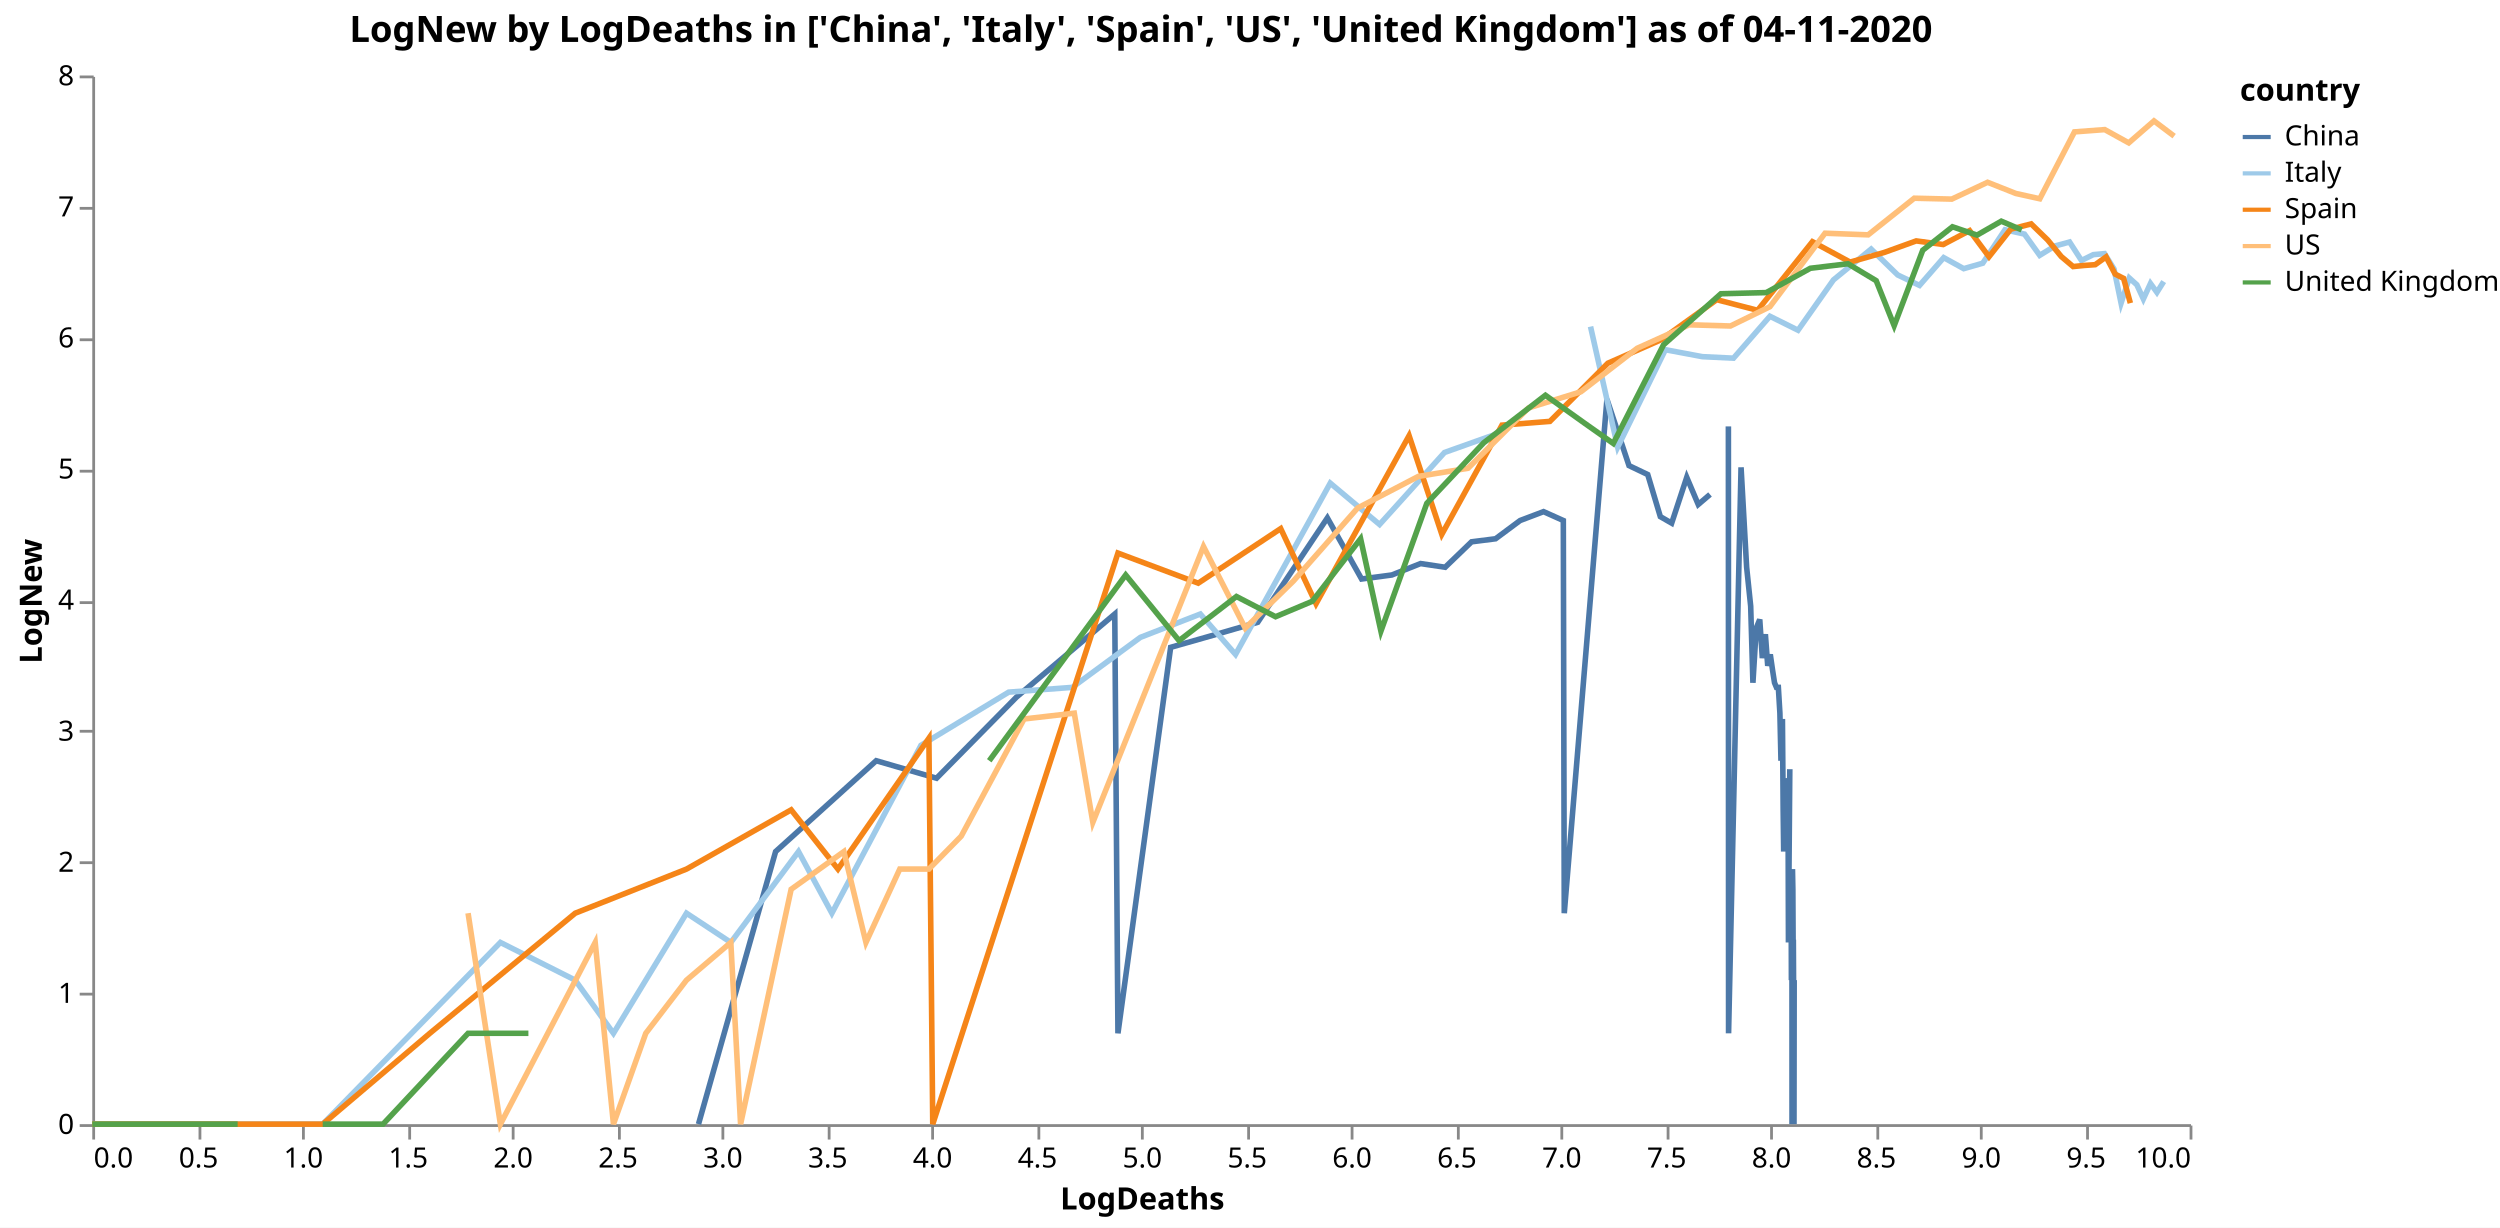
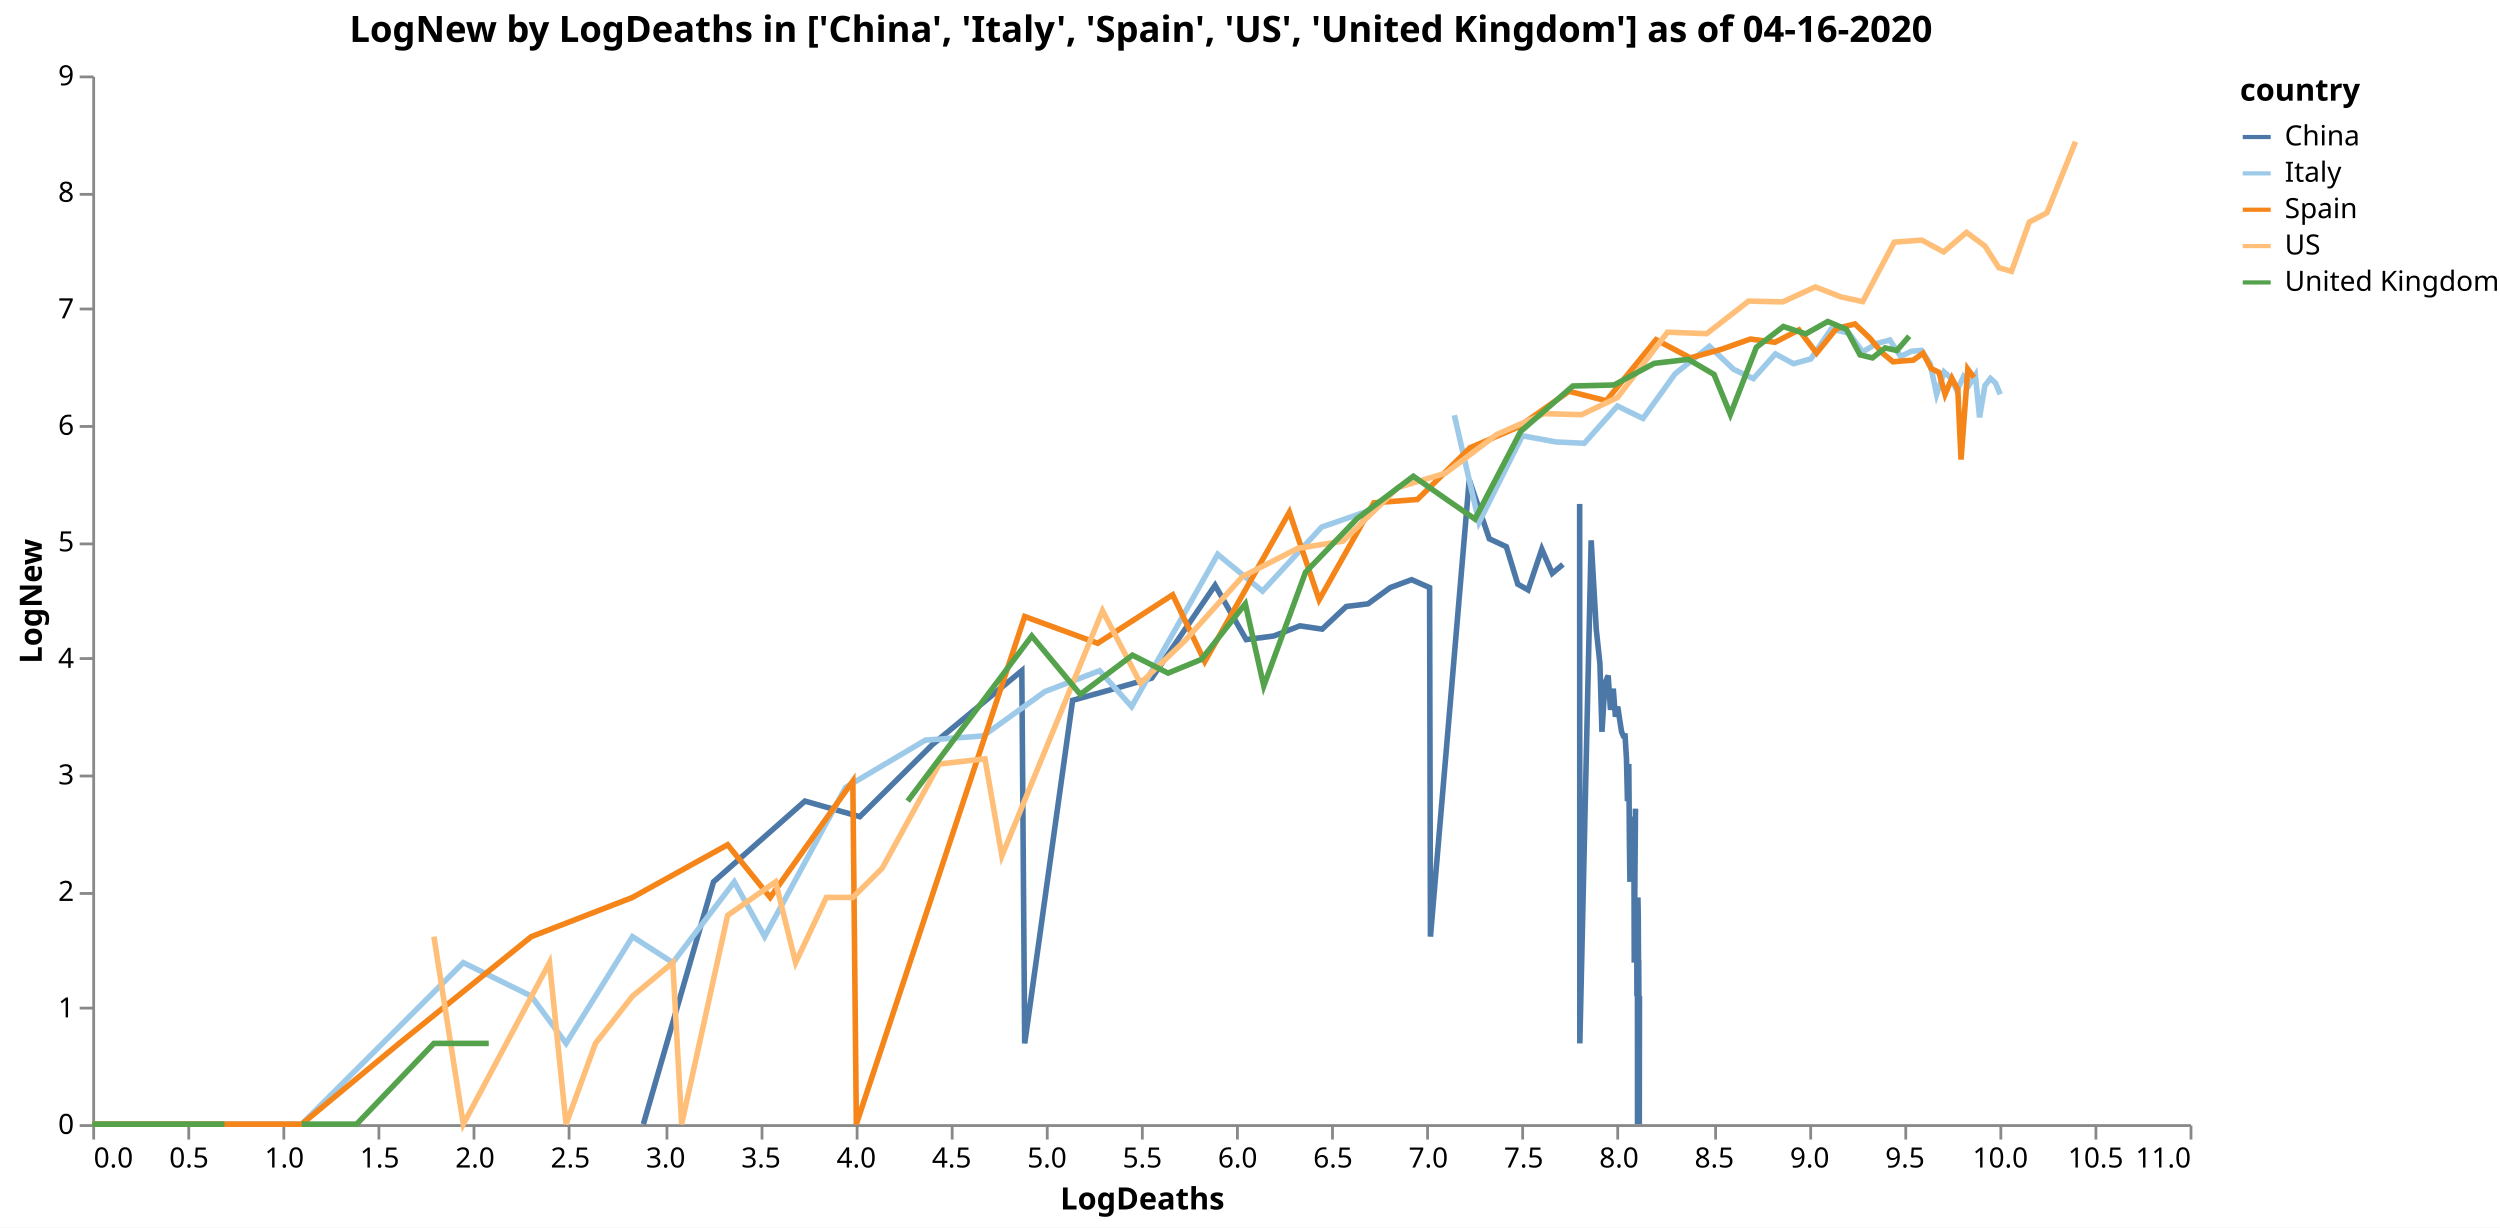
<svg xmlns="http://www.w3.org/2000/svg" class="marks" width="894" height="439" viewBox="0 0 894 439" version="1.1">
  <rect width="894" height="439" style="fill: white;" />
  <g transform="translate(33,27)">
    <g class="mark-group role-frame root">
      <g transform="translate(0,0)">
        <path class="background" d="M0,0h750v375h-750Z" style="fill: none; stroke: #ddd; stroke-width: 0;" />
        <g>
          <g class="mark-group role-axis">
            <g transform="translate(0.5,375.5)">
              <path class="background" d="M0,0h0v0h0Z" style="pointer-events: none; fill: none;" />
              <g>
                <g class="mark-rule role-axis-tick" style="pointer-events: none;">
                  <line transform="translate(0,0)" x2="0" y2="5" style="fill: none; stroke: #888; stroke-width: 1; opacity: 1;" />
-                   <line transform="translate(38,0)" x2="0" y2="5" style="fill: none; stroke: #888; stroke-width: 1; opacity: 1;" />
-                   <line transform="translate(75,0)" x2="0" y2="5" style="fill: none; stroke: #888; stroke-width: 1; opacity: 1;" />
-                   <line transform="translate(113,0)" x2="0" y2="5" style="fill: none; stroke: #888; stroke-width: 1; opacity: 1;" />
-                   <line transform="translate(150,0)" x2="0" y2="5" style="fill: none; stroke: #888; stroke-width: 1; opacity: 1;" />
-                   <line transform="translate(188,0)" x2="0" y2="5" style="fill: none; stroke: #888; stroke-width: 1; opacity: 1;" />
-                   <line transform="translate(225,0)" x2="0" y2="5" style="fill: none; stroke: #888; stroke-width: 1; opacity: 1;" />
-                   <line transform="translate(263,0)" x2="0" y2="5" style="fill: none; stroke: #888; stroke-width: 1; opacity: 1;" />
-                   <line transform="translate(300,0)" x2="0" y2="5" style="fill: none; stroke: #888; stroke-width: 1; opacity: 1;" />
-                   <line transform="translate(338,0)" x2="0" y2="5" style="fill: none; stroke: #888; stroke-width: 1; opacity: 1;" />
+                   <line transform="translate(34,0)" x2="0" y2="5" style="fill: none; stroke: #888; stroke-width: 1; opacity: 1;" />
+                   <line transform="translate(68,0)" x2="0" y2="5" style="fill: none; stroke: #888; stroke-width: 1; opacity: 1;" />
+                   <line transform="translate(102,0)" x2="0" y2="5" style="fill: none; stroke: #888; stroke-width: 1; opacity: 1;" />
+                   <line transform="translate(136,0)" x2="0" y2="5" style="fill: none; stroke: #888; stroke-width: 1; opacity: 1;" />
+                   <line transform="translate(170,0)" x2="0" y2="5" style="fill: none; stroke: #888; stroke-width: 1; opacity: 1;" />
+                   <line transform="translate(205,0)" x2="0" y2="5" style="fill: none; stroke: #888; stroke-width: 1; opacity: 1;" />
+                   <line transform="translate(239,0)" x2="0" y2="5" style="fill: none; stroke: #888; stroke-width: 1; opacity: 1;" />
+                   <line transform="translate(273,0)" x2="0" y2="5" style="fill: none; stroke: #888; stroke-width: 1; opacity: 1;" />
+                   <line transform="translate(307,0)" x2="0" y2="5" style="fill: none; stroke: #888; stroke-width: 1; opacity: 1;" />
+                   <line transform="translate(341,0)" x2="0" y2="5" style="fill: none; stroke: #888; stroke-width: 1; opacity: 1;" />
                  <line transform="translate(375,0)" x2="0" y2="5" style="fill: none; stroke: #888; stroke-width: 1; opacity: 1;" />
-                   <line transform="translate(413,0)" x2="0" y2="5" style="fill: none; stroke: #888; stroke-width: 1; opacity: 1;" />
-                   <line transform="translate(450,0)" x2="0" y2="5" style="fill: none; stroke: #888; stroke-width: 1; opacity: 1;" />
-                   <line transform="translate(488,0)" x2="0" y2="5" style="fill: none; stroke: #888; stroke-width: 1; opacity: 1;" />
-                   <line transform="translate(525,0)" x2="0" y2="5" style="fill: none; stroke: #888; stroke-width: 1; opacity: 1;" />
-                   <line transform="translate(563,0)" x2="0" y2="5" style="fill: none; stroke: #888; stroke-width: 1; opacity: 1;" />
-                   <line transform="translate(600,0)" x2="0" y2="5" style="fill: none; stroke: #888; stroke-width: 1; opacity: 1;" />
-                   <line transform="translate(638,0)" x2="0" y2="5" style="fill: none; stroke: #888; stroke-width: 1; opacity: 1;" />
-                   <line transform="translate(675,0)" x2="0" y2="5" style="fill: none; stroke: #888; stroke-width: 1; opacity: 1;" />
-                   <line transform="translate(713,0)" x2="0" y2="5" style="fill: none; stroke: #888; stroke-width: 1; opacity: 1;" />
+                   <line transform="translate(409,0)" x2="0" y2="5" style="fill: none; stroke: #888; stroke-width: 1; opacity: 1;" />
+                   <line transform="translate(443,0)" x2="0" y2="5" style="fill: none; stroke: #888; stroke-width: 1; opacity: 1;" />
+                   <line transform="translate(477,0)" x2="0" y2="5" style="fill: none; stroke: #888; stroke-width: 1; opacity: 1;" />
+                   <line transform="translate(511,0)" x2="0" y2="5" style="fill: none; stroke: #888; stroke-width: 1; opacity: 1;" />
+                   <line transform="translate(545,0)" x2="0" y2="5" style="fill: none; stroke: #888; stroke-width: 1; opacity: 1;" />
+                   <line transform="translate(580,0)" x2="0" y2="5" style="fill: none; stroke: #888; stroke-width: 1; opacity: 1;" />
+                   <line transform="translate(614,0)" x2="0" y2="5" style="fill: none; stroke: #888; stroke-width: 1; opacity: 1;" />
+                   <line transform="translate(648,0)" x2="0" y2="5" style="fill: none; stroke: #888; stroke-width: 1; opacity: 1;" />
+                   <line transform="translate(682,0)" x2="0" y2="5" style="fill: none; stroke: #888; stroke-width: 1; opacity: 1;" />
+                   <line transform="translate(716,0)" x2="0" y2="5" style="fill: none; stroke: #888; stroke-width: 1; opacity: 1;" />
                  <line transform="translate(750,0)" x2="0" y2="5" style="fill: none; stroke: #888; stroke-width: 1; opacity: 1;" />
                </g>
                <g class="mark-text role-axis-label" style="pointer-events: none;">
                  <text text-anchor="start" transform="translate(0,15)" style="font-family: sans-serif; font-size: 10px; fill: #000; opacity: 1;">0.0</text>
-                   <text text-anchor="middle" transform="translate(37.5,15)" style="font-family: sans-serif; font-size: 10px; fill: #000; opacity: 1;">0.5</text>
-                   <text text-anchor="middle" transform="translate(75,15)" style="font-family: sans-serif; font-size: 10px; fill: #000; opacity: 1;">1.0</text>
-                   <text text-anchor="middle" transform="translate(112.5,15)" style="font-family: sans-serif; font-size: 10px; fill: #000; opacity: 1;">1.5</text>
-                   <text text-anchor="middle" transform="translate(150,15)" style="font-family: sans-serif; font-size: 10px; fill: #000; opacity: 1;">2.0</text>
-                   <text text-anchor="middle" transform="translate(187.5,15)" style="font-family: sans-serif; font-size: 10px; fill: #000; opacity: 1;">2.5</text>
-                   <text text-anchor="middle" transform="translate(225,15)" style="font-family: sans-serif; font-size: 10px; fill: #000; opacity: 1;">3.0</text>
-                   <text text-anchor="middle" transform="translate(262.5,15)" style="font-family: sans-serif; font-size: 10px; fill: #000; opacity: 1;">3.5</text>
-                   <text text-anchor="middle" transform="translate(300,15)" style="font-family: sans-serif; font-size: 10px; fill: #000; opacity: 1;">4.0</text>
-                   <text text-anchor="middle" transform="translate(337.5,15)" style="font-family: sans-serif; font-size: 10px; fill: #000; opacity: 1;">4.5</text>
-                   <text text-anchor="middle" transform="translate(375,15)" style="font-family: sans-serif; font-size: 10px; fill: #000; opacity: 1;">5.0</text>
-                   <text text-anchor="middle" transform="translate(412.5,15)" style="font-family: sans-serif; font-size: 10px; fill: #000; opacity: 1;">5.5</text>
-                   <text text-anchor="middle" transform="translate(450,15)" style="font-family: sans-serif; font-size: 10px; fill: #000; opacity: 1;">6.0</text>
-                   <text text-anchor="middle" transform="translate(487.5,15)" style="font-family: sans-serif; font-size: 10px; fill: #000; opacity: 1;">6.5</text>
-                   <text text-anchor="middle" transform="translate(525,15)" style="font-family: sans-serif; font-size: 10px; fill: #000; opacity: 1;">7.0</text>
-                   <text text-anchor="middle" transform="translate(562.5,15)" style="font-family: sans-serif; font-size: 10px; fill: #000; opacity: 1;">7.5</text>
-                   <text text-anchor="middle" transform="translate(600,15)" style="font-family: sans-serif; font-size: 10px; fill: #000; opacity: 1;">8.0</text>
-                   <text text-anchor="middle" transform="translate(637.5,15)" style="font-family: sans-serif; font-size: 10px; fill: #000; opacity: 1;">8.5</text>
-                   <text text-anchor="middle" transform="translate(675,15)" style="font-family: sans-serif; font-size: 10px; fill: #000; opacity: 1;">9.0</text>
-                   <text text-anchor="middle" transform="translate(712.5,15)" style="font-family: sans-serif; font-size: 10px; fill: #000; opacity: 1;">9.5</text>
-                   <text text-anchor="end" transform="translate(750,15)" style="font-family: sans-serif; font-size: 10px; fill: #000; opacity: 1;">10.0</text>
+                   <text text-anchor="middle" transform="translate(34.09091,15)" style="font-family: sans-serif; font-size: 10px; fill: #000; opacity: 1;">0.5</text>
+                   <text text-anchor="middle" transform="translate(68.18182,15)" style="font-family: sans-serif; font-size: 10px; fill: #000; opacity: 1;">1.0</text>
+                   <text text-anchor="middle" transform="translate(102.2727,15)" style="font-family: sans-serif; font-size: 10px; fill: #000; opacity: 1;">1.5</text>
+                   <text text-anchor="middle" transform="translate(136.3636,15)" style="font-family: sans-serif; font-size: 10px; fill: #000; opacity: 1;">2.0</text>
+                   <text text-anchor="middle" transform="translate(170.4545,15)" style="font-family: sans-serif; font-size: 10px; fill: #000; opacity: 1;">2.5</text>
+                   <text text-anchor="middle" transform="translate(204.5455,15)" style="font-family: sans-serif; font-size: 10px; fill: #000; opacity: 1;">3.0</text>
+                   <text text-anchor="middle" transform="translate(238.6364,15)" style="font-family: sans-serif; font-size: 10px; fill: #000; opacity: 1;">3.5</text>
+                   <text text-anchor="middle" transform="translate(272.7273,15)" style="font-family: sans-serif; font-size: 10px; fill: #000; opacity: 1;">4.0</text>
+                   <text text-anchor="middle" transform="translate(306.8182,15)" style="font-family: sans-serif; font-size: 10px; fill: #000; opacity: 1;">4.5</text>
+                   <text text-anchor="middle" transform="translate(340.9091,15)" style="font-family: sans-serif; font-size: 10px; fill: #000; opacity: 1;">5.0</text>
+                   <text text-anchor="middle" transform="translate(375,15)" style="font-family: sans-serif; font-size: 10px; fill: #000; opacity: 1;">5.5</text>
+                   <text text-anchor="middle" transform="translate(409.0909,15)" style="font-family: sans-serif; font-size: 10px; fill: #000; opacity: 1;">6.0</text>
+                   <text text-anchor="middle" transform="translate(443.1818,15)" style="font-family: sans-serif; font-size: 10px; fill: #000; opacity: 1;">6.5</text>
+                   <text text-anchor="middle" transform="translate(477.2727,15)" style="font-family: sans-serif; font-size: 10px; fill: #000; opacity: 1;">7.0</text>
+                   <text text-anchor="middle" transform="translate(511.3636,15)" style="font-family: sans-serif; font-size: 10px; fill: #000; opacity: 1;">7.5</text>
+                   <text text-anchor="middle" transform="translate(545.4545,15)" style="font-family: sans-serif; font-size: 10px; fill: #000; opacity: 1;">8.0</text>
+                   <text text-anchor="middle" transform="translate(579.5455,15)" style="font-family: sans-serif; font-size: 10px; fill: #000; opacity: 1;">8.5</text>
+                   <text text-anchor="middle" transform="translate(613.6364,15)" style="font-family: sans-serif; font-size: 10px; fill: #000; opacity: 1;">9.0</text>
+                   <text text-anchor="middle" transform="translate(647.7273,15)" style="font-family: sans-serif; font-size: 10px; fill: #000; opacity: 1;">9.5</text>
+                   <text text-anchor="middle" transform="translate(681.8182,15)" style="font-family: sans-serif; font-size: 10px; fill: #000; opacity: 1;">10.0</text>
+                   <text text-anchor="middle" transform="translate(715.9091,15)" style="font-family: sans-serif; font-size: 10px; fill: #000; opacity: 1;">10.5</text>
+                   <text text-anchor="end" transform="translate(750,15)" style="font-family: sans-serif; font-size: 10px; fill: #000; opacity: 1;">11.0</text>
                </g>
                <g class="mark-rule role-axis-domain" style="pointer-events: none;">
                  <line transform="translate(0,0)" x2="750" y2="0" style="fill: none; stroke: #888; stroke-width: 1; opacity: 1;" />
                </g>
                <g class="mark-text role-axis-title" style="pointer-events: none;">
                  <text text-anchor="middle" transform="translate(375,30)" style="font-family: sans-serif; font-size: 11px; font-weight: bold; fill: #000; opacity: 1;">LogDeaths</text>
                </g>
              </g>
              <path class="foreground" d="" style="pointer-events: none; display: none; fill: none;" />
            </g>
          </g>
          <g class="mark-group role-axis">
            <g transform="translate(0.5,0.5)">
              <path class="background" d="M0,0h0v0h0Z" style="pointer-events: none; fill: none;" />
              <g>
                <g class="mark-rule role-axis-tick" style="pointer-events: none;">
                  <line transform="translate(0,375)" x2="-5" y2="0" style="fill: none; stroke: #888; stroke-width: 1; opacity: 1;" />
-                   <line transform="translate(0,328)" x2="-5" y2="0" style="fill: none; stroke: #888; stroke-width: 1; opacity: 1;" />
-                   <line transform="translate(0,281)" x2="-5" y2="0" style="fill: none; stroke: #888; stroke-width: 1; opacity: 1;" />
-                   <line transform="translate(0,234)" x2="-5" y2="0" style="fill: none; stroke: #888; stroke-width: 1; opacity: 1;" />
-                   <line transform="translate(0,188)" x2="-5" y2="0" style="fill: none; stroke: #888; stroke-width: 1; opacity: 1;" />
-                   <line transform="translate(0,141)" x2="-5" y2="0" style="fill: none; stroke: #888; stroke-width: 1; opacity: 1;" />
-                   <line transform="translate(0,94)" x2="-5" y2="0" style="fill: none; stroke: #888; stroke-width: 1; opacity: 1;" />
-                   <line transform="translate(0,47)" x2="-5" y2="0" style="fill: none; stroke: #888; stroke-width: 1; opacity: 1;" />
+                   <line transform="translate(0,333)" x2="-5" y2="0" style="fill: none; stroke: #888; stroke-width: 1; opacity: 1;" />
+                   <line transform="translate(0,292)" x2="-5" y2="0" style="fill: none; stroke: #888; stroke-width: 1; opacity: 1;" />
+                   <line transform="translate(0,250)" x2="-5" y2="0" style="fill: none; stroke: #888; stroke-width: 1; opacity: 1;" />
+                   <line transform="translate(0,208)" x2="-5" y2="0" style="fill: none; stroke: #888; stroke-width: 1; opacity: 1;" />
+                   <line transform="translate(0,167)" x2="-5" y2="0" style="fill: none; stroke: #888; stroke-width: 1; opacity: 1;" />
+                   <line transform="translate(0,125)" x2="-5" y2="0" style="fill: none; stroke: #888; stroke-width: 1; opacity: 1;" />
+                   <line transform="translate(0,83)" x2="-5" y2="0" style="fill: none; stroke: #888; stroke-width: 1; opacity: 1;" />
+                   <line transform="translate(0,42)" x2="-5" y2="0" style="fill: none; stroke: #888; stroke-width: 1; opacity: 1;" />
                  <line transform="translate(0,0)" x2="-5" y2="0" style="fill: none; stroke: #888; stroke-width: 1; opacity: 1;" />
                </g>
                <g class="mark-text role-axis-label" style="pointer-events: none;">
                  <text text-anchor="end" transform="translate(-7,378)" style="font-family: sans-serif; font-size: 10px; fill: #000; opacity: 1;">0</text>
-                   <text text-anchor="end" transform="translate(-7,331.125)" style="font-family: sans-serif; font-size: 10px; fill: #000; opacity: 1;">1</text>
-                   <text text-anchor="end" transform="translate(-7,284.25)" style="font-family: sans-serif; font-size: 10px; fill: #000; opacity: 1;">2</text>
-                   <text text-anchor="end" transform="translate(-7,237.375)" style="font-family: sans-serif; font-size: 10px; fill: #000; opacity: 1;">3</text>
-                   <text text-anchor="end" transform="translate(-7,190.5)" style="font-family: sans-serif; font-size: 10px; fill: #000; opacity: 1;">4</text>
-                   <text text-anchor="end" transform="translate(-7,143.625)" style="font-family: sans-serif; font-size: 10px; fill: #000; opacity: 1;">5</text>
-                   <text text-anchor="end" transform="translate(-7,96.75)" style="font-family: sans-serif; font-size: 10px; fill: #000; opacity: 1;">6</text>
-                   <text text-anchor="end" transform="translate(-7,49.875)" style="font-family: sans-serif; font-size: 10px; fill: #000; opacity: 1;">7</text>
-                   <text text-anchor="end" transform="translate(-7,3)" style="font-family: sans-serif; font-size: 10px; fill: #000; opacity: 1;">8</text>
+                   <text text-anchor="end" transform="translate(-7,336.3333)" style="font-family: sans-serif; font-size: 10px; fill: #000; opacity: 1;">1</text>
+                   <text text-anchor="end" transform="translate(-7,294.6667)" style="font-family: sans-serif; font-size: 10px; fill: #000; opacity: 1;">2</text>
+                   <text text-anchor="end" transform="translate(-7,253)" style="font-family: sans-serif; font-size: 10px; fill: #000; opacity: 1;">3</text>
+                   <text text-anchor="end" transform="translate(-7,211.3333)" style="font-family: sans-serif; font-size: 10px; fill: #000; opacity: 1;">4</text>
+                   <text text-anchor="end" transform="translate(-7,169.6667)" style="font-family: sans-serif; font-size: 10px; fill: #000; opacity: 1;">5</text>
+                   <text text-anchor="end" transform="translate(-7,128)" style="font-family: sans-serif; font-size: 10px; fill: #000; opacity: 1;">6</text>
+                   <text text-anchor="end" transform="translate(-7,86.33333)" style="font-family: sans-serif; font-size: 10px; fill: #000; opacity: 1;">7</text>
+                   <text text-anchor="end" transform="translate(-7,44.66667)" style="font-family: sans-serif; font-size: 10px; fill: #000; opacity: 1;">8</text>
+                   <text text-anchor="end" transform="translate(-7,3)" style="font-family: sans-serif; font-size: 10px; fill: #000; opacity: 1;">9</text>
                </g>
                <g class="mark-rule role-axis-domain" style="pointer-events: none;">
                  <line transform="translate(0,375)" x2="0" y2="-375" style="fill: none; stroke: #888; stroke-width: 1; opacity: 1;" />
                </g>
                <g class="mark-text role-axis-title" style="pointer-events: none;">
                  <text text-anchor="middle" transform="translate(-16.56152,187.5) rotate(-90) translate(0,-2)" style="font-family: sans-serif; font-size: 11px; font-weight: bold; fill: #000; opacity: 1;">LogNew</text>
                </g>
              </g>
              <path class="foreground" d="" style="pointer-events: none; display: none; fill: none;" />
            </g>
          </g>
          <g class="mark-group role-scope pathgroup">
            <g transform="translate(0,0)">
              <path class="background" d="M0,0h750v375h-750Z" style="fill: none;" />
              <g>
                <g class="mark-line role-mark marks">
-                   <path d="M216.778,375L244.357,277.526L280.325,245.035L301.901,251.294L330.504,222.277L365.64,192.571L366.776,342.509L385.625,204.488L402.097,199.797L416.762,195.532L441.666,158.204L453.907,180.052L464.733,178.61L474.996,174.531L483.785,175.852L493.235,166.751L501.813,165.661L510.595,159.133L518.976,155.961L526.044,159.133L526.38,299.558L541.638,115.808L549.534,139.506L556.228,142.696L560.735,157.747L564.786,160.08L570.18,143.697L574.296,153.404L578.5,149.812M585.074,125.484L585.135,342.509L589.601,140.126L591.597,175.852L593.046,189.785L593.843,217.158L595.035,197.616L596.288,194.524L597.207,208.343L598.296,199.797L599.141,211.101L600.051,207.023L600.852,212.544L601.57,217.158L602.256,218.803L602.937,218.803L603.491,228.024L603.874,245.035L604.398,230.107L604.659,262.599L604.848,277.526L605.154,254.768L605.388,267.066L605.715,251.294L606.018,254.768L606.273,262.599L606.458,277.526L606.55,310.017L606.688,291.011L607.033,248.06M607.193,283.785L607.284,310.017L607.421,291.011L607.535,299.558L607.603,323.503L607.717,299.558L607.807,310.017L607.83,375L607.989,283.785L608.124,291.011L608.214,310.017L608.305,310.017L608.372,323.503L608.417,342.509M608.462,342.509L608.507,342.509L608.529,375L608.597,323.503" style="fill: none; stroke: #4c78a8; stroke-width: 2;" />
-                 </g>
-               </g>
-               <path class="foreground" d="" style="display: none; fill: none;" />
-             </g>
-             <g transform="translate(0,0)">
-               <path class="background" d="M0,0h750v375h-750Z" style="fill: none;" />
-               <g>
-                 <g class="mark-line role-mark marks">
-                   <path d="M0,375L51.986,375L82.396,375L145.943,310.017L172.694,323.503L186.368,342.509L212.491,299.558L228.339,310.017L252.547,277.526L264.477,299.558L296.343,239.514L327.709,220.508L350.462,218.803L374.791,200.926L396.24,192.571L408.828,207.023L442.698,145.765L460.33,160.56L483.548,134.814L503.835,127.588M535.771,89.789L545.482,132.901L562.54,98.059L575.77,100.544L586.893,101.084L599.926,86.095L609.975,91.088L622.651,73.081L636.117,62.071L645.61,71.32L653.42,75.066L662.071,65.124L669.229,69.071L676.029,67.121L683.982,55.158L690.948,56.714L696.402,64.311L701.849,60.961L707.078,59.539L711.342,66.144L715.554,64.063L719.573,63.695L722.974,69.208L725.494,81.403L728.438,72.413L731.131,74.832L733.468,79.909L736.013,74.369L738.316,77.548L740.74,73.683" style="fill: none; stroke: #9ecae9; stroke-width: 2;" />
-                 </g>
-               </g>
-               <path class="foreground" d="" style="display: none; fill: none;" />
-             </g>
-             <g transform="translate(0,0)">
-               <path class="background" d="M0,0h750v375h-750Z" style="fill: none;" />
-               <g>
-                 <g class="mark-line role-mark marks">
-                   <path d="M0,375L51.986,375L82.396,375L120.708,342.509L172.694,299.558L212.491,283.785L249.915,262.599L266.651,283.785L299.174,236.979L300.55,375L366.776,170.779L395.475,181.541L424.982,162.033L437.611,188.893L470.889,128.8L482.591,164.071L504.107,125.029L521.239,123.689L541.966,102.884L560.99,94.503L580.908,80.17L595.517,83.972L615.125,59.428L628.603,66.728L640.831,63.268L652.238,59.149L661.884,60.444L671.329,55.466L678.268,64.809L686.031,54.955L693.341,53.064L699.262,58.817L704.118,64.747L708.353,68.322L712.395,67.918L716.252,67.651L720.138,64.872L723.388,71.033L726.405,72.56L728.814,81.403" style="fill: none; stroke: #f58518; stroke-width: 2;" />
-                 </g>
-               </g>
-               <path class="foreground" d="" style="display: none; fill: none;" />
-             </g>
-             <g transform="translate(0,0)">
-               <path class="background" d="M0,0h750v375h-750Z" style="fill: none;" />
-               <g>
-                 <g class="mark-line role-mark marks">
-                   <path d="M0,375ZM134.382,299.558L145.943,375L179.842,310.017L186.368,375L197.929,342.509L212.491,323.503L228.339,310.017L231.828,375L249.915,291.011L268.764,277.526L276.666,310.017L288.761,283.785L299.174,283.785L310.735,272.005L333.199,230.107L351.16,228.024L357.801,267.066L397.374,168.435L412.288,197.616L429.514,180.791L452.481,154.665L474.192,143.361L491.971,140.44L513.6,118.883L532.316,113.098L552.436,97.552L571.036,89.153L585.807,89.576L599.926,82.67L619.634,56.399L635.053,56.979L651.533,43.88L664.951,44.201L677.761,38.185L687.862,42.186L696.429,44.08L708.832,20.16L719.645,19.345L728.234,24.091L737.262,16.242L744.478,21.683" style="fill: none; stroke: #ffbf79; stroke-width: 2;" />
-                 </g>
-               </g>
-               <path class="foreground" d="" style="display: none; fill: none;" />
-             </g>
-             <g transform="translate(0,0)">
-               <path class="background" d="M0,0h750v375h-750Z" style="fill: none;" />
-               <g>
-                 <g class="mark-line role-mark marks">
-                   <path d="M0,375L51.986,375M82.396,375L103.972,375L134.382,342.509L155.958,342.509M228.339,254.768ZM301.901,208.343ZM320.75,245.035L369.544,178.61L388.634,202.084L409.149,186.312L423.143,193.537L436.283,188.016L453.553,165.661L460.814,198.694L477.227,152.991L497.598,131.32L519.64,114.343L533.669,124.354L543.904,131.58L561.873,96.308L582.386,78.044L598.604,77.631L614.381,68.933L627.826,67.319L637.93,73.381L644.353,89.47L654.571,62.486L665.205,54.099L673.974,57.085L682.657,52.098L689.961,55.209" style="fill: none; stroke: #54a24b; stroke-width: 2;" />
+                   <path d="M197.071,375L222.143,288.357L254.841,259.475L274.456,265.039L300.458,239.246L332.4,212.841L333.433,346.119L350.568,223.434L365.543,219.264L378.875,215.473L401.514,182.293L412.642,201.713L422.485,200.431L431.815,196.806L439.805,197.979L448.396,189.89L456.194,188.92L464.177,183.118L471.797,180.299L478.222,183.118L478.527,307.94L492.398,144.607L499.577,165.672L505.662,168.507L509.759,181.886L513.442,183.96L518.346,169.397L522.087,178.026L525.909,174.832M531.885,153.208L531.941,346.119L536.001,166.224L537.815,197.979L539.133,210.365L539.857,234.696L540.941,217.325L542.08,214.577L542.916,226.86L543.906,219.264L544.673,229.312L545.501,225.687L546.229,230.594L546.881,234.696L547.506,236.158L548.124,236.158L548.628,244.354L548.977,259.475L549.453,246.207L549.69,275.088L549.862,288.357L550.14,268.127L550.353,279.059L550.65,265.039L550.925,268.127L551.157,275.088L551.325,288.357L551.409,317.238L551.535,300.343L551.848,262.165M551.993,293.92L552.076,317.238L552.201,300.343L552.304,307.94L552.366,329.224L552.47,307.94L552.552,317.238L552.573,375L552.717,293.92L552.84,300.343L552.922,317.238L553.004,317.238L553.066,329.224L553.106,346.119M553.147,346.119L553.188,346.119L553.209,375L553.27,329.224M553.311,346.119ZM553.331,375Z" style="fill: none; stroke: #4c78a8; stroke-width: 2;" />
+                 </g>
+               </g>
+               <path class="foreground" d="" style="display: none; fill: none;" />
+             </g>
+             <g transform="translate(0,0)">
+               <path class="background" d="M0,0h750v375h-750Z" style="fill: none;" />
+               <g>
+                 <g class="mark-line role-mark marks">
+                   <path d="M0,375L47.26,375L74.905,375L132.676,317.238L156.994,329.224L169.425,346.119L193.174,307.94L207.581,317.238L229.588,288.357L240.434,307.94L269.403,254.568L297.917,237.673L318.602,236.158L340.719,220.268L360.218,212.841L371.662,225.687L402.452,171.235L418.481,184.387L439.589,161.502L458.032,155.079M487.065,121.479L495.893,159.801L511.4,128.83L523.428,131.039L533.539,131.519L545.387,118.195L554.523,122.634L566.047,106.627L578.289,96.841L586.918,105.062L594.018,108.392L601.883,99.554L608.39,103.063L614.572,101.33L621.802,90.696L628.134,92.079L633.092,98.832L638.044,95.854L642.798,94.591L646.674,100.461L650.504,98.612L654.157,98.284L657.249,103.185L659.54,114.025L662.216,106.033L664.664,108.184L666.789,112.697L669.103,107.773L671.196,110.598L673.4,107.162L674.893,122.245L676.805,110.892L678.782,108.323L680.627,110.018L682.261,114.025" style="fill: none; stroke: #9ecae9; stroke-width: 2;" />
+                 </g>
+               </g>
+               <path class="foreground" d="" style="display: none; fill: none;" />
+             </g>
+             <g transform="translate(0,0)">
+               <path class="background" d="M0,0h750v375h-750Z" style="fill: none;" />
+               <g>
+                 <g class="mark-line role-mark marks">
+                   <path d="M0,375L47.26,375L74.905,375L109.734,346.119L156.994,307.94L193.174,293.92L227.196,275.088L242.41,293.92L271.976,252.315L273.227,375L333.433,193.47L359.523,203.036L386.347,185.696L397.828,209.571L428.081,156.155L438.719,187.508L458.279,152.803L473.854,151.613L492.696,133.119L509.991,125.669L528.098,112.929L541.379,116.309L559.204,94.491L571.457,100.98L582.574,97.905L592.944,94.244L601.713,95.395L610.299,90.969L616.608,99.275L623.665,90.515L630.31,88.834L635.693,93.948L640.107,99.219L643.957,102.397L647.632,102.038L651.138,101.801L654.671,99.331L657.625,104.807L660.368,106.165L662.558,114.025L664.99,108.253L667.124,112.315L668.266,137.342L670.685,104.998L672.862,107.978" style="fill: none; stroke: #f58518; stroke-width: 2;" />
+                 </g>
+               </g>
+               <path class="foreground" d="" style="display: none; fill: none;" />
+             </g>
+             <g transform="translate(0,0)">
+               <path class="background" d="M0,0h750v375h-750Z" style="fill: none;" />
+               <g>
+                 <g class="mark-line role-mark marks">
+                   <path d="M0,375ZM122.165,307.94L132.676,375L163.493,317.238L169.425,375L179.936,346.119L193.174,329.224L207.581,317.238L210.753,375L227.196,300.343L244.331,288.357L251.515,317.238L262.51,293.92L271.976,293.92L282.486,283.449L302.908,246.207L319.236,244.354L325.274,279.059L361.249,191.387L374.807,217.325L390.467,202.369L411.347,179.147L431.084,169.098L447.246,166.502L466.909,147.34L483.924,142.198L502.215,128.379L519.124,120.914L532.552,121.29L545.387,115.151L563.304,91.799L577.321,92.314L592.303,80.671L604.501,80.957L616.147,75.609L625.329,79.166L633.118,80.849L644.392,59.586L654.222,58.862L662.031,63.081L670.238,56.104L676.795,60.963L681.795,68.728L686.315,70.033L692.682,52.418L698.966,49.098L709.208,23.673" style="fill: none; stroke: #ffbf79; stroke-width: 2;" />
+                 </g>
+               </g>
+               <path class="foreground" d="" style="display: none; fill: none;" />
+             </g>
+             <g transform="translate(0,0)">
+               <path class="background" d="M0,0h750v375h-750Z" style="fill: none;" />
+               <g>
+                 <g class="mark-line role-mark marks">
+                   <path d="M0,375L47.26,375M74.905,375L94.52,375L122.165,346.119L141.78,346.119M207.581,268.127ZM274.456,226.86ZM291.591,259.475L335.949,200.431L353.303,221.297L371.954,207.277L384.675,213.7L396.621,208.792L412.321,188.92L418.922,218.283L433.843,177.658L452.361,158.396L472.4,143.305L485.153,152.204L494.458,158.627L510.794,127.274L529.442,111.039L544.186,110.672L558.528,102.941L570.751,101.506L579.936,106.894L585.775,121.195L595.065,97.21L604.732,89.755L612.704,92.409L620.597,87.976L627.237,90.742L632.137,99.892L636.594,100.98L641.138,97.423L645.308,98.339L649.735,93.22" style="fill: none; stroke: #54a24b; stroke-width: 2;" />
                </g>
              </g>
              <path class="foreground" d="" style="display: none; fill: none;" />
            </g>
          </g>
          <g class="mark-group role-legend">
            <g transform="translate(768,0)">
              <path class="background" d="M0,0h88v79h-88Z" style="pointer-events: none; fill: none;" />
              <g>
                <g class="mark-group role-legend-entry">
                  <g transform="translate(0,16)">
                    <path class="background" d="M0,0h0v0h0Z" style="pointer-events: none; fill: none;" />
                    <g>
                      <g class="mark-group role-scope">
                        <g transform="translate(0,0)">
                          <path class="background" d="M0,0h87.152v11h-87.152Z" style="pointer-events: none; fill: none; opacity: 1;" />
                          <g>
                            <g class="mark-symbol role-legend-symbol" style="pointer-events: none;">
                              <path transform="translate(6,6)" d="M-5,0L5,0" style="fill: none; stroke: #4c78a8; stroke-width: 1.5; opacity: 1;" />
                            </g>
                            <g class="mark-text role-legend-label" style="pointer-events: none;">
                              <text text-anchor="start" transform="translate(16,9)" style="font-family: sans-serif; font-size: 10px; fill: #000; opacity: 1;">China</text>
                            </g>
                          </g>
                          <path class="foreground" d="" style="pointer-events: none; display: none; fill: none;" />
                        </g>
                        <g transform="translate(0,13)">
                          <path class="background" d="M0,0h87.152v11h-87.152Z" style="pointer-events: none; fill: none; opacity: 1;" />
                          <g>
                            <g class="mark-symbol role-legend-symbol" style="pointer-events: none;">
                              <path transform="translate(6,6)" d="M-5,0L5,0" style="fill: none; stroke: #9ecae9; stroke-width: 1.5; opacity: 1;" />
                            </g>
                            <g class="mark-text role-legend-label" style="pointer-events: none;">
                              <text text-anchor="start" transform="translate(16,9)" style="font-family: sans-serif; font-size: 10px; fill: #000; opacity: 1;">Italy</text>
                            </g>
                          </g>
                          <path class="foreground" d="" style="pointer-events: none; display: none; fill: none;" />
                        </g>
                        <g transform="translate(0,26)">
                          <path class="background" d="M0,0h87.152v11h-87.152Z" style="pointer-events: none; fill: none; opacity: 1;" />
                          <g>
                            <g class="mark-symbol role-legend-symbol" style="pointer-events: none;">
                              <path transform="translate(6,6)" d="M-5,0L5,0" style="fill: none; stroke: #f58518; stroke-width: 1.5; opacity: 1;" />
                            </g>
                            <g class="mark-text role-legend-label" style="pointer-events: none;">
                              <text text-anchor="start" transform="translate(16,9)" style="font-family: sans-serif; font-size: 10px; fill: #000; opacity: 1;">Spain</text>
                            </g>
                          </g>
                          <path class="foreground" d="" style="pointer-events: none; display: none; fill: none;" />
                        </g>
                        <g transform="translate(0,39)">
                          <path class="background" d="M0,0h87.152v11h-87.152Z" style="pointer-events: none; fill: none; opacity: 1;" />
                          <g>
                            <g class="mark-symbol role-legend-symbol" style="pointer-events: none;">
                              <path transform="translate(6,6)" d="M-5,0L5,0" style="fill: none; stroke: #ffbf79; stroke-width: 1.5; opacity: 1;" />
                            </g>
                            <g class="mark-text role-legend-label" style="pointer-events: none;">
                              <text text-anchor="start" transform="translate(16,9)" style="font-family: sans-serif; font-size: 10px; fill: #000; opacity: 1;">US</text>
                            </g>
                          </g>
                          <path class="foreground" d="" style="pointer-events: none; display: none; fill: none;" />
                        </g>
                        <g transform="translate(0,52)">
                          <path class="background" d="M0,0h87.152v11h-87.152Z" style="pointer-events: none; fill: none; opacity: 1;" />
                          <g>
                            <g class="mark-symbol role-legend-symbol" style="pointer-events: none;">
                              <path transform="translate(6,6)" d="M-5,0L5,0" style="fill: none; stroke: #54a24b; stroke-width: 1.5; opacity: 1;" />
                            </g>
                            <g class="mark-text role-legend-label" style="pointer-events: none;">
                              <text text-anchor="start" transform="translate(16,9)" style="font-family: sans-serif; font-size: 10px; fill: #000; opacity: 1;">United Kingdom</text>
                            </g>
                          </g>
                          <path class="foreground" d="" style="pointer-events: none; display: none; fill: none;" />
                        </g>
                      </g>
                    </g>
                    <path class="foreground" d="" style="pointer-events: none; display: none; fill: none;" />
                  </g>
                </g>
                <g class="mark-text role-legend-title" style="pointer-events: none;">
                  <text text-anchor="start" transform="translate(0,9)" style="font-family: sans-serif; font-size: 11px; font-weight: bold; fill: #000; opacity: 1;">country</text>
                </g>
              </g>
              <path class="foreground" d="" style="pointer-events: none; display: none; fill: none;" />
            </g>
          </g>
          <g class="mark-group role-title">
            <g transform="translate(375,-22)">
              <path class="background" d="M0,0h0v0h0Z" style="pointer-events: none; fill: none;" />
              <g>
                <g class="mark-text role-title-text" style="pointer-events: none;">
-                   <text text-anchor="middle" transform="translate(0,10)" style="font-family: sans-serif; font-size: 13px; font-weight: bold; fill: #000; opacity: 1;">LogNew by LogDeaths in ['China', 'Italy', 'Spain', 'US', 'United Kingdom'] as of 04-11-2020</text>
+                   <text text-anchor="middle" transform="translate(0,10)" style="font-family: sans-serif; font-size: 13px; font-weight: bold; fill: #000; opacity: 1;">LogNew by LogDeaths in ['China', 'Italy', 'Spain', 'US', 'United Kingdom'] as of 04-16-2020</text>
                </g>
              </g>
              <path class="foreground" d="" style="pointer-events: none; display: none; fill: none;" />
            </g>
          </g>
        </g>
        <path class="foreground" d="" style="display: none; fill: none;" />
      </g>
    </g>
  </g>
</svg>
